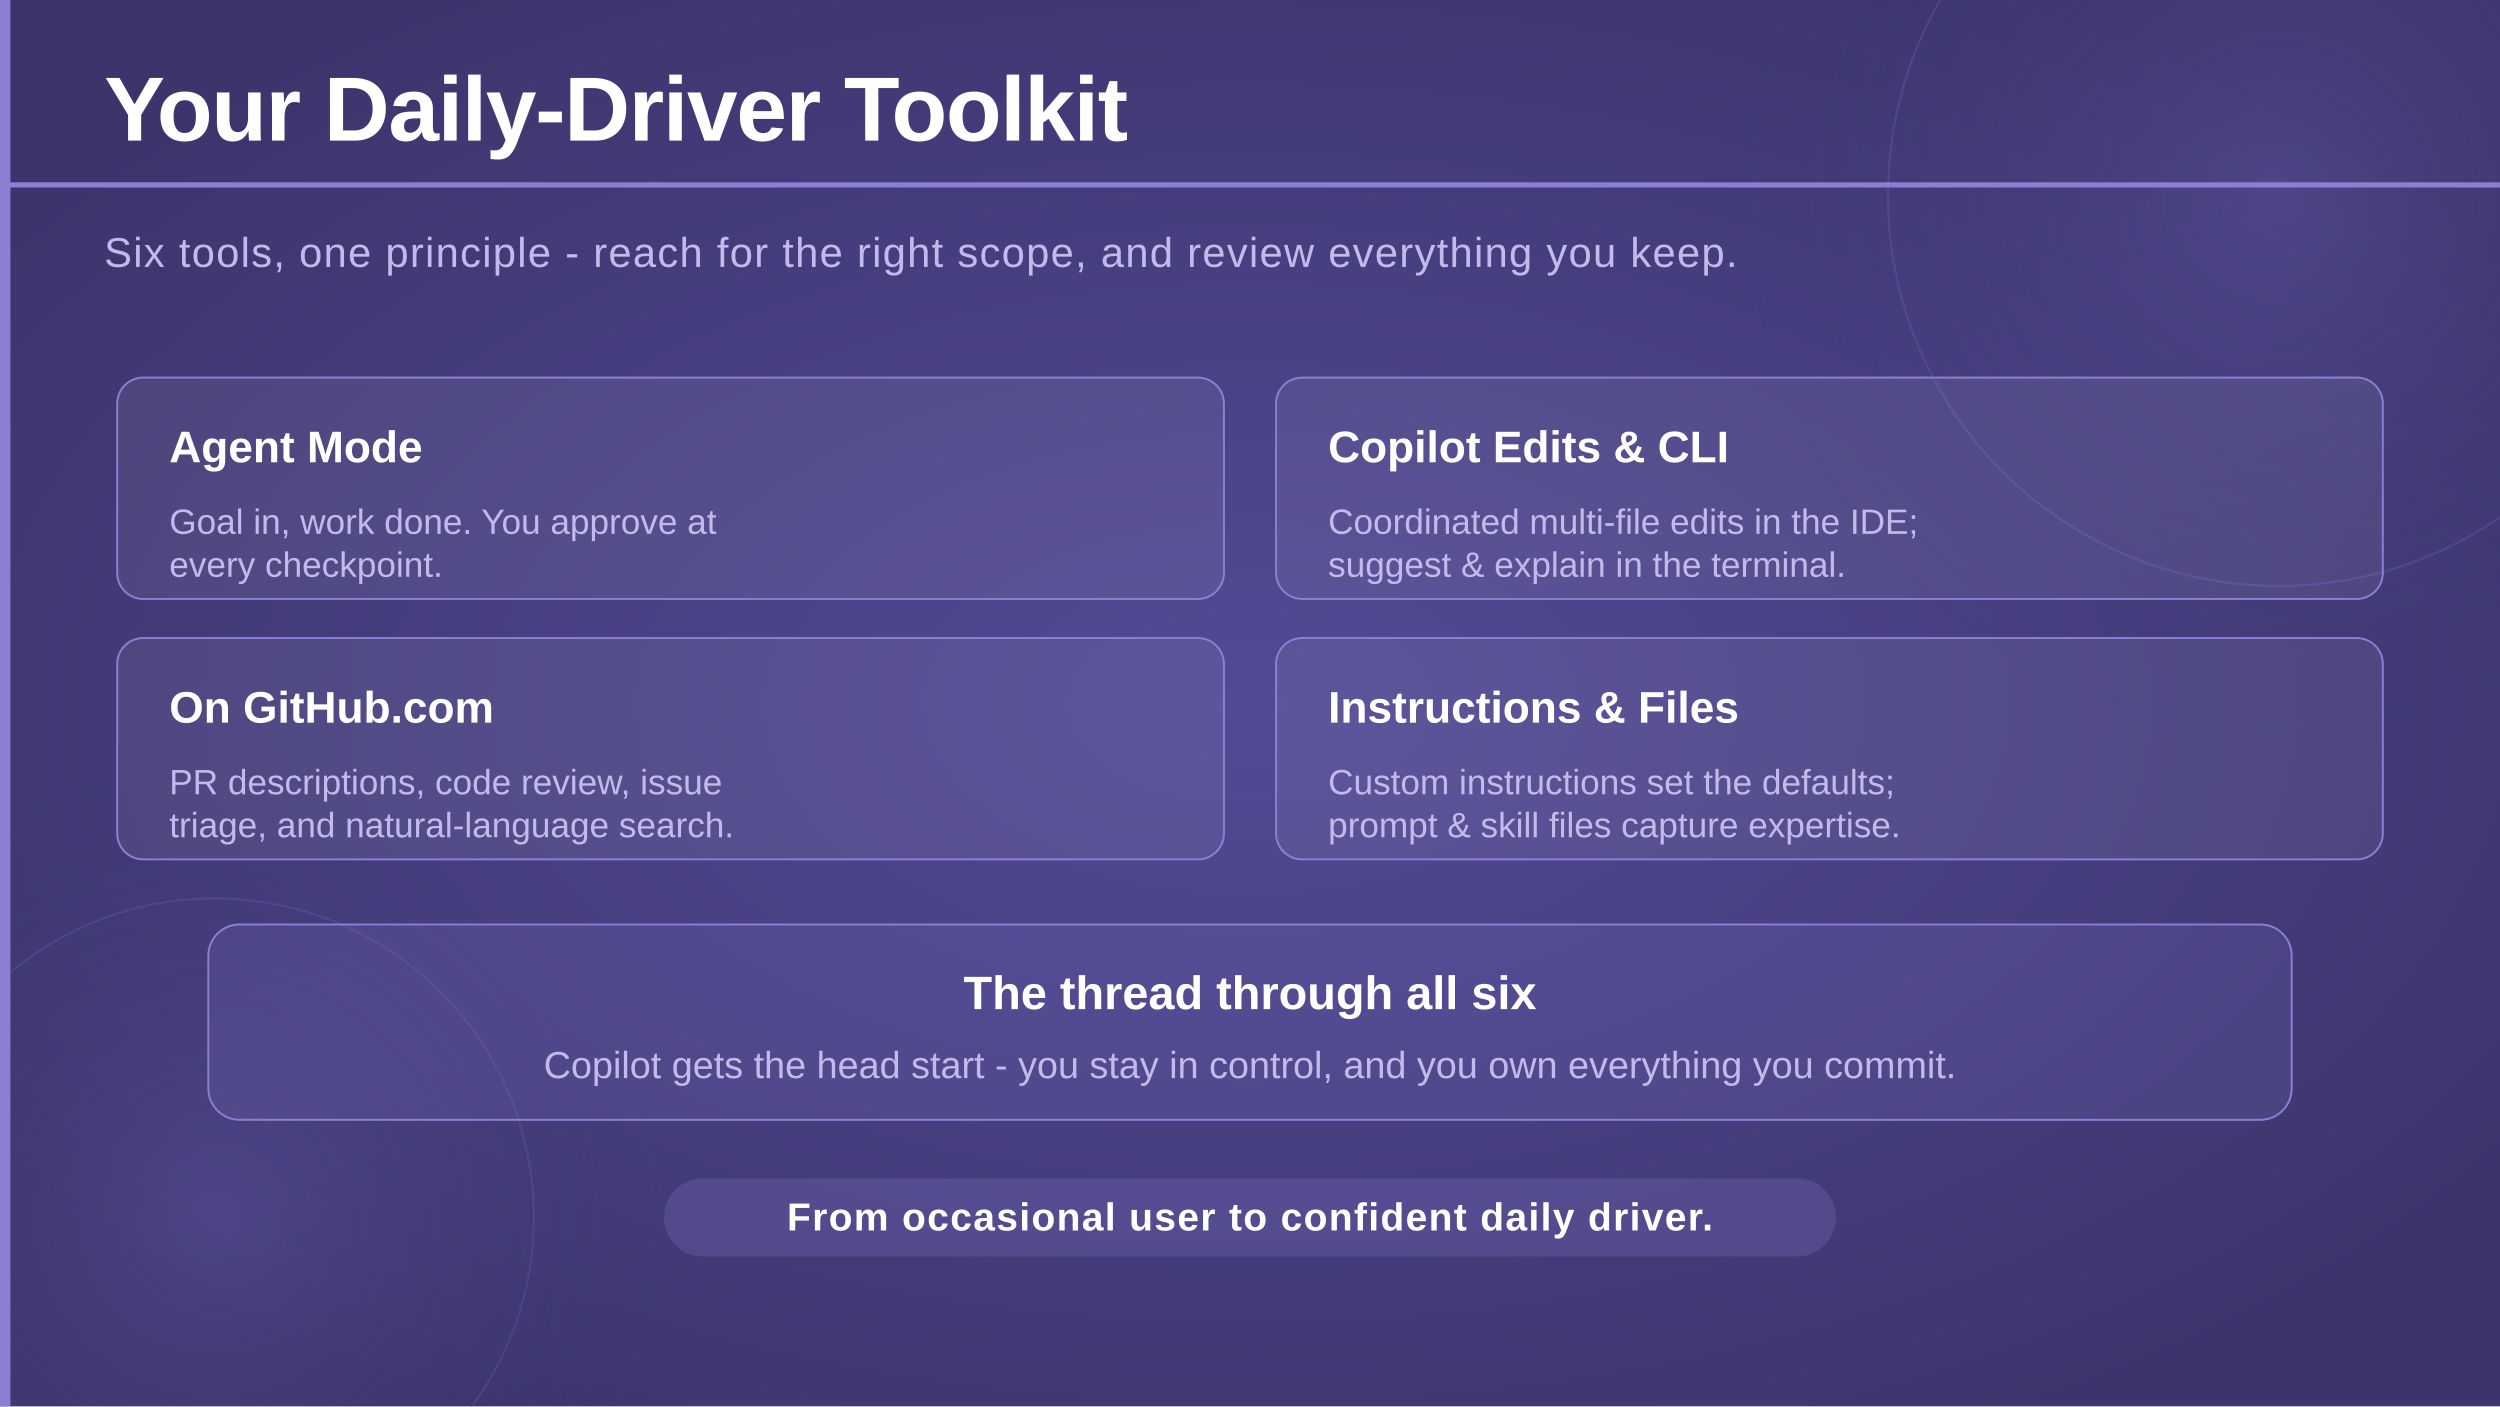
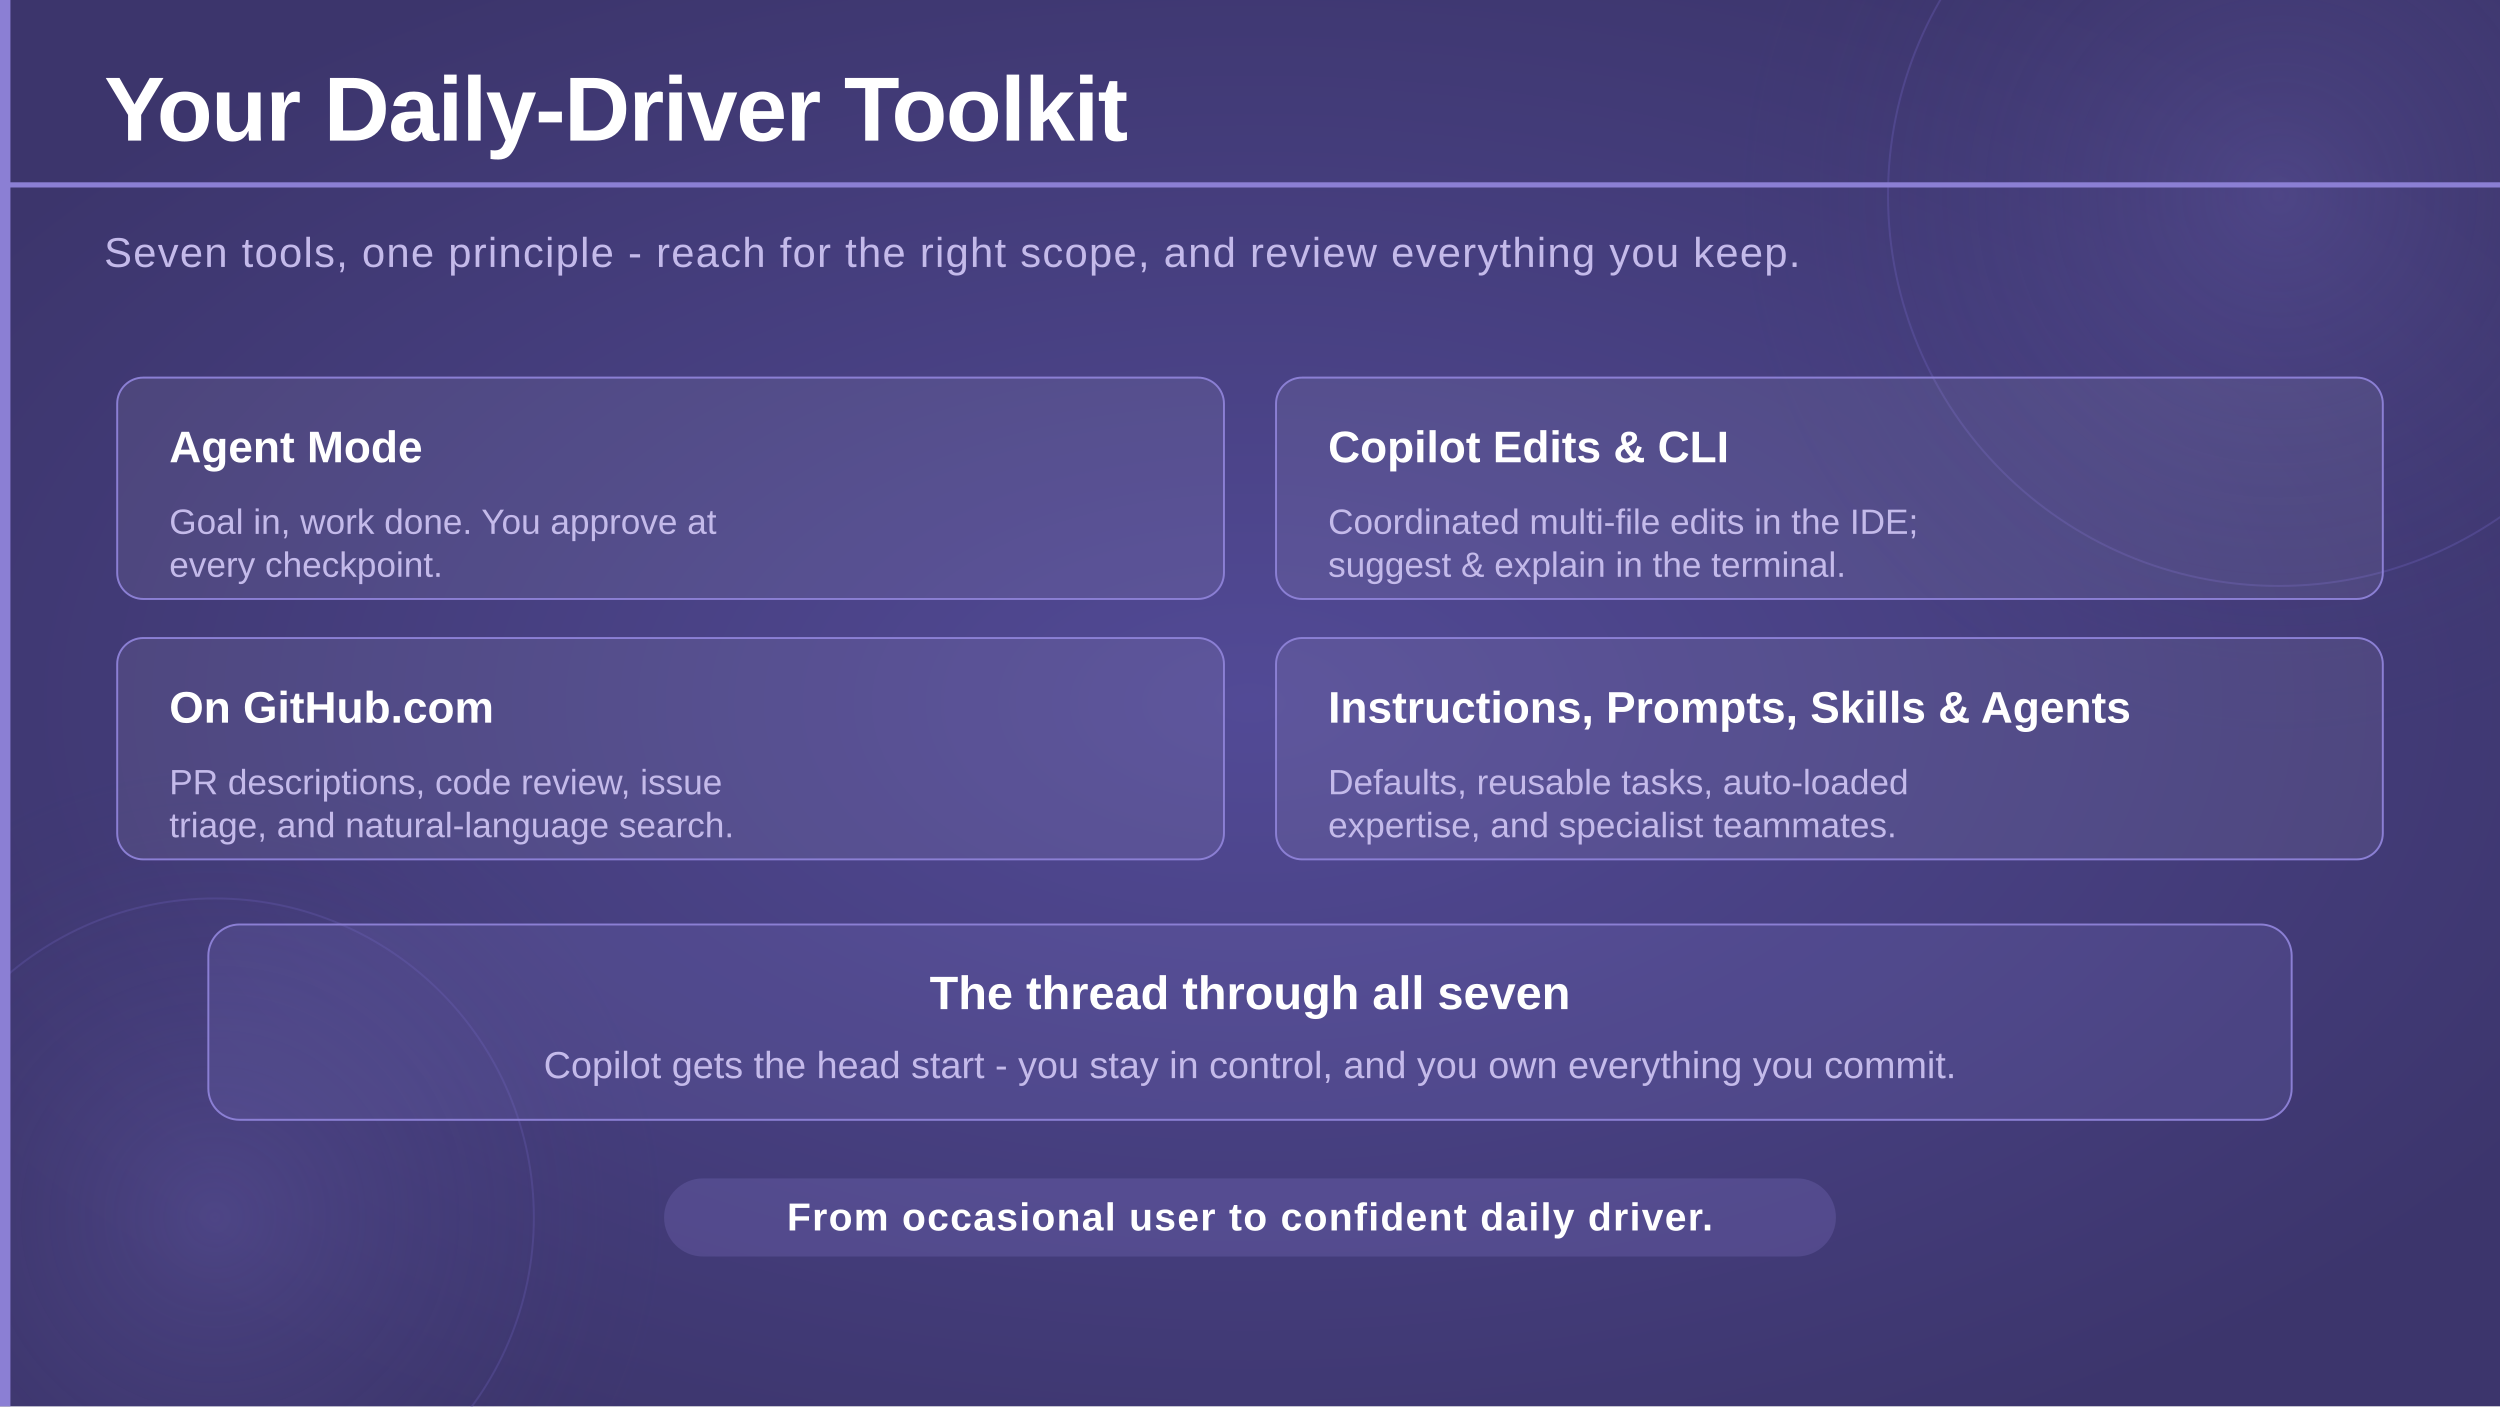
<svg xmlns="http://www.w3.org/2000/svg" viewBox="0 0 1920 1080" width="1920" height="1080">
  <defs>
    <radialGradient id="bgGlow" cx="50%" cy="50%" r="60%">
      <stop offset="0%" stop-color="#524a96" stop-opacity="1" />
      <stop offset="100%" stop-color="#3c356c" stop-opacity="1" />
    </radialGradient>
    <radialGradient id="circleGlow" cx="50%" cy="50%" r="50%">
      <stop offset="0%" stop-color="#7c70c8" stop-opacity="0.25" />
      <stop offset="100%" stop-color="#3c356c" stop-opacity="0" />
    </radialGradient>
  </defs>
  <rect width="1920" height="1080" fill="url(#bgGlow)" />
  <circle cx="1750" cy="150" r="420" fill="url(#circleGlow)" />
  <circle cx="1750" cy="150" r="300" fill="none" stroke="#6a5fb8" stroke-width="1.5" opacity="0.35" />
  <circle cx="165" cy="935" r="350" fill="url(#circleGlow)" />
  <circle cx="165" cy="935" r="245" fill="none" stroke="#6a5fb8" stroke-width="1.5" opacity="0.3" />
  <rect x="0" y="0" width="8" height="1080" fill="#8b7fd4" />
  <text x="80" y="108" font-family="'Segoe UI', 'Helvetica Neue', Arial, sans-serif" font-size="70" font-weight="700" fill="#ffffff" letter-spacing="-1">Your Daily-Driver Toolkit</text>
  <rect x="0" y="140" width="1920" height="4" fill="#8b7fd4" />
  <text x="80" y="205" font-family="'Segoe UI', 'Helvetica Neue', Arial, sans-serif" font-size="32" font-weight="300" fill="#c4baea" letter-spacing="1">
-     Six tools, one principle - reach for the right scope, and review everything you keep.
+     Seven tools, one principle - reach for the right scope, and review everything you keep.
  </text>
  <rect x="90" y="290" width="850" height="170" rx="20" fill="#ffffff" fill-opacity="0.07" stroke="#8b7fd4" stroke-width="1.5" />
  <text x="130" y="355" font-family="'Segoe UI', 'Helvetica Neue', Arial, sans-serif" font-size="34" font-weight="700" fill="#ffffff">Agent Mode</text>
  <text x="130" y="410" font-family="'Segoe UI', 'Helvetica Neue', Arial, sans-serif" font-size="27" font-weight="300" fill="#c4baea">Goal in, work done. You approve at</text>
  <text x="130" y="443" font-family="'Segoe UI', 'Helvetica Neue', Arial, sans-serif" font-size="27" font-weight="300" fill="#c4baea">every checkpoint.</text>
  <rect x="980" y="290" width="850" height="170" rx="20" fill="#ffffff" fill-opacity="0.07" stroke="#8b7fd4" stroke-width="1.5" />
  <text x="1020" y="355" font-family="'Segoe UI', 'Helvetica Neue', Arial, sans-serif" font-size="34" font-weight="700" fill="#ffffff">Copilot Edits &amp; CLI</text>
  <text x="1020" y="410" font-family="'Segoe UI', 'Helvetica Neue', Arial, sans-serif" font-size="27" font-weight="300" fill="#c4baea">Coordinated multi-file edits in the IDE;</text>
  <text x="1020" y="443" font-family="'Segoe UI', 'Helvetica Neue', Arial, sans-serif" font-size="27" font-weight="300" fill="#c4baea">suggest &amp; explain in the terminal.</text>
  <rect x="90" y="490" width="850" height="170" rx="20" fill="#ffffff" fill-opacity="0.07" stroke="#8b7fd4" stroke-width="1.5" />
  <text x="130" y="555" font-family="'Segoe UI', 'Helvetica Neue', Arial, sans-serif" font-size="34" font-weight="700" fill="#ffffff">On GitHub.com</text>
  <text x="130" y="610" font-family="'Segoe UI', 'Helvetica Neue', Arial, sans-serif" font-size="27" font-weight="300" fill="#c4baea">PR descriptions, code review, issue</text>
  <text x="130" y="643" font-family="'Segoe UI', 'Helvetica Neue', Arial, sans-serif" font-size="27" font-weight="300" fill="#c4baea">triage, and natural-language search.</text>
  <rect x="980" y="490" width="850" height="170" rx="20" fill="#ffffff" fill-opacity="0.07" stroke="#8b7fd4" stroke-width="1.5" />
-   <text x="1020" y="555" font-family="'Segoe UI', 'Helvetica Neue', Arial, sans-serif" font-size="34" font-weight="700" fill="#ffffff">Instructions &amp; Files</text>
-   <text x="1020" y="610" font-family="'Segoe UI', 'Helvetica Neue', Arial, sans-serif" font-size="27" font-weight="300" fill="#c4baea">Custom instructions set the defaults;</text>
-   <text x="1020" y="643" font-family="'Segoe UI', 'Helvetica Neue', Arial, sans-serif" font-size="27" font-weight="300" fill="#c4baea">prompt &amp; skill files capture expertise.</text>
+   <text x="1020" y="555" font-family="'Segoe UI', 'Helvetica Neue', Arial, sans-serif" font-size="34" font-weight="700" fill="#ffffff">Instructions, Prompts, Skills &amp; Agents</text>
+   <text x="1020" y="610" font-family="'Segoe UI', 'Helvetica Neue', Arial, sans-serif" font-size="27" font-weight="300" fill="#c4baea">Defaults, reusable tasks, auto-loaded</text>
+   <text x="1020" y="643" font-family="'Segoe UI', 'Helvetica Neue', Arial, sans-serif" font-size="27" font-weight="300" fill="#c4baea">expertise, and specialist teammates.</text>
  <rect x="160" y="710" width="1600" height="150" rx="24" fill="#8b7fd4" fill-opacity="0.15" stroke="#8b7fd4" stroke-width="1.5" />
-   <text x="960" y="775" text-anchor="middle" font-family="'Segoe UI', 'Helvetica Neue', Arial, sans-serif" font-size="36" font-weight="700" fill="#ffffff">The thread through all six</text>
+   <text x="960" y="775" text-anchor="middle" font-family="'Segoe UI', 'Helvetica Neue', Arial, sans-serif" font-size="36" font-weight="700" fill="#ffffff">The thread through all seven</text>
  <text x="960" y="828" text-anchor="middle" font-family="'Segoe UI', 'Helvetica Neue', Arial, sans-serif" font-size="29" font-weight="300" fill="#c4baea">Copilot gets the head start - you stay in control, and you own everything you commit.</text>
  <rect x="510" y="905" width="900" height="60" rx="30" fill="#8b7fd4" opacity="0.22" />
  <text x="960" y="945" text-anchor="middle" font-family="'Segoe UI', 'Helvetica Neue', Arial, sans-serif" font-size="30" font-weight="600" fill="#ffffff" letter-spacing="1">From occasional user to confident daily driver.</text>
</svg>
